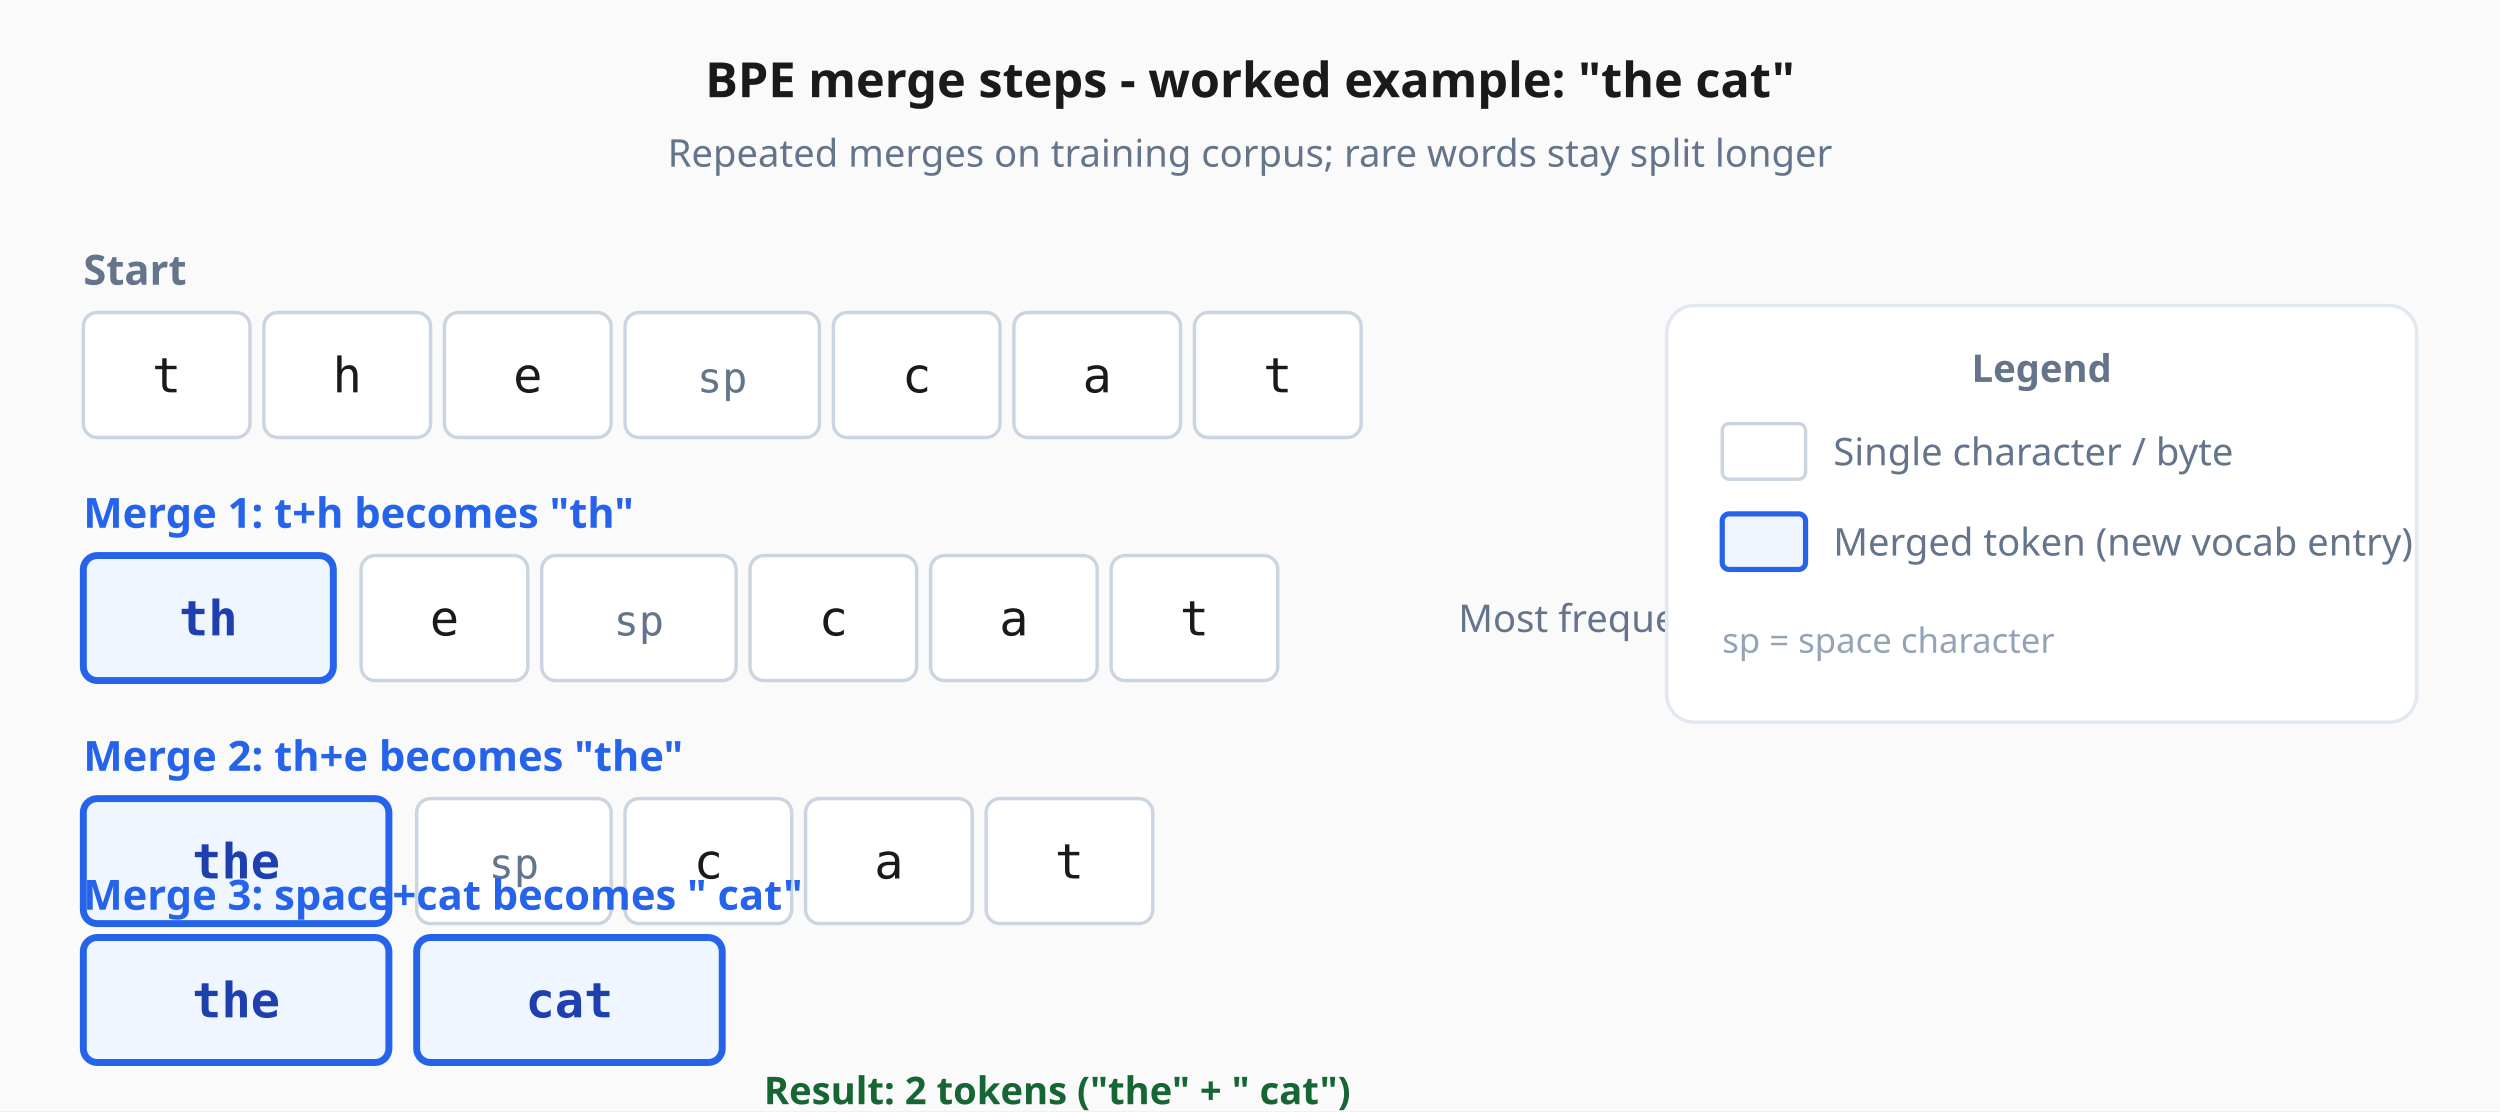
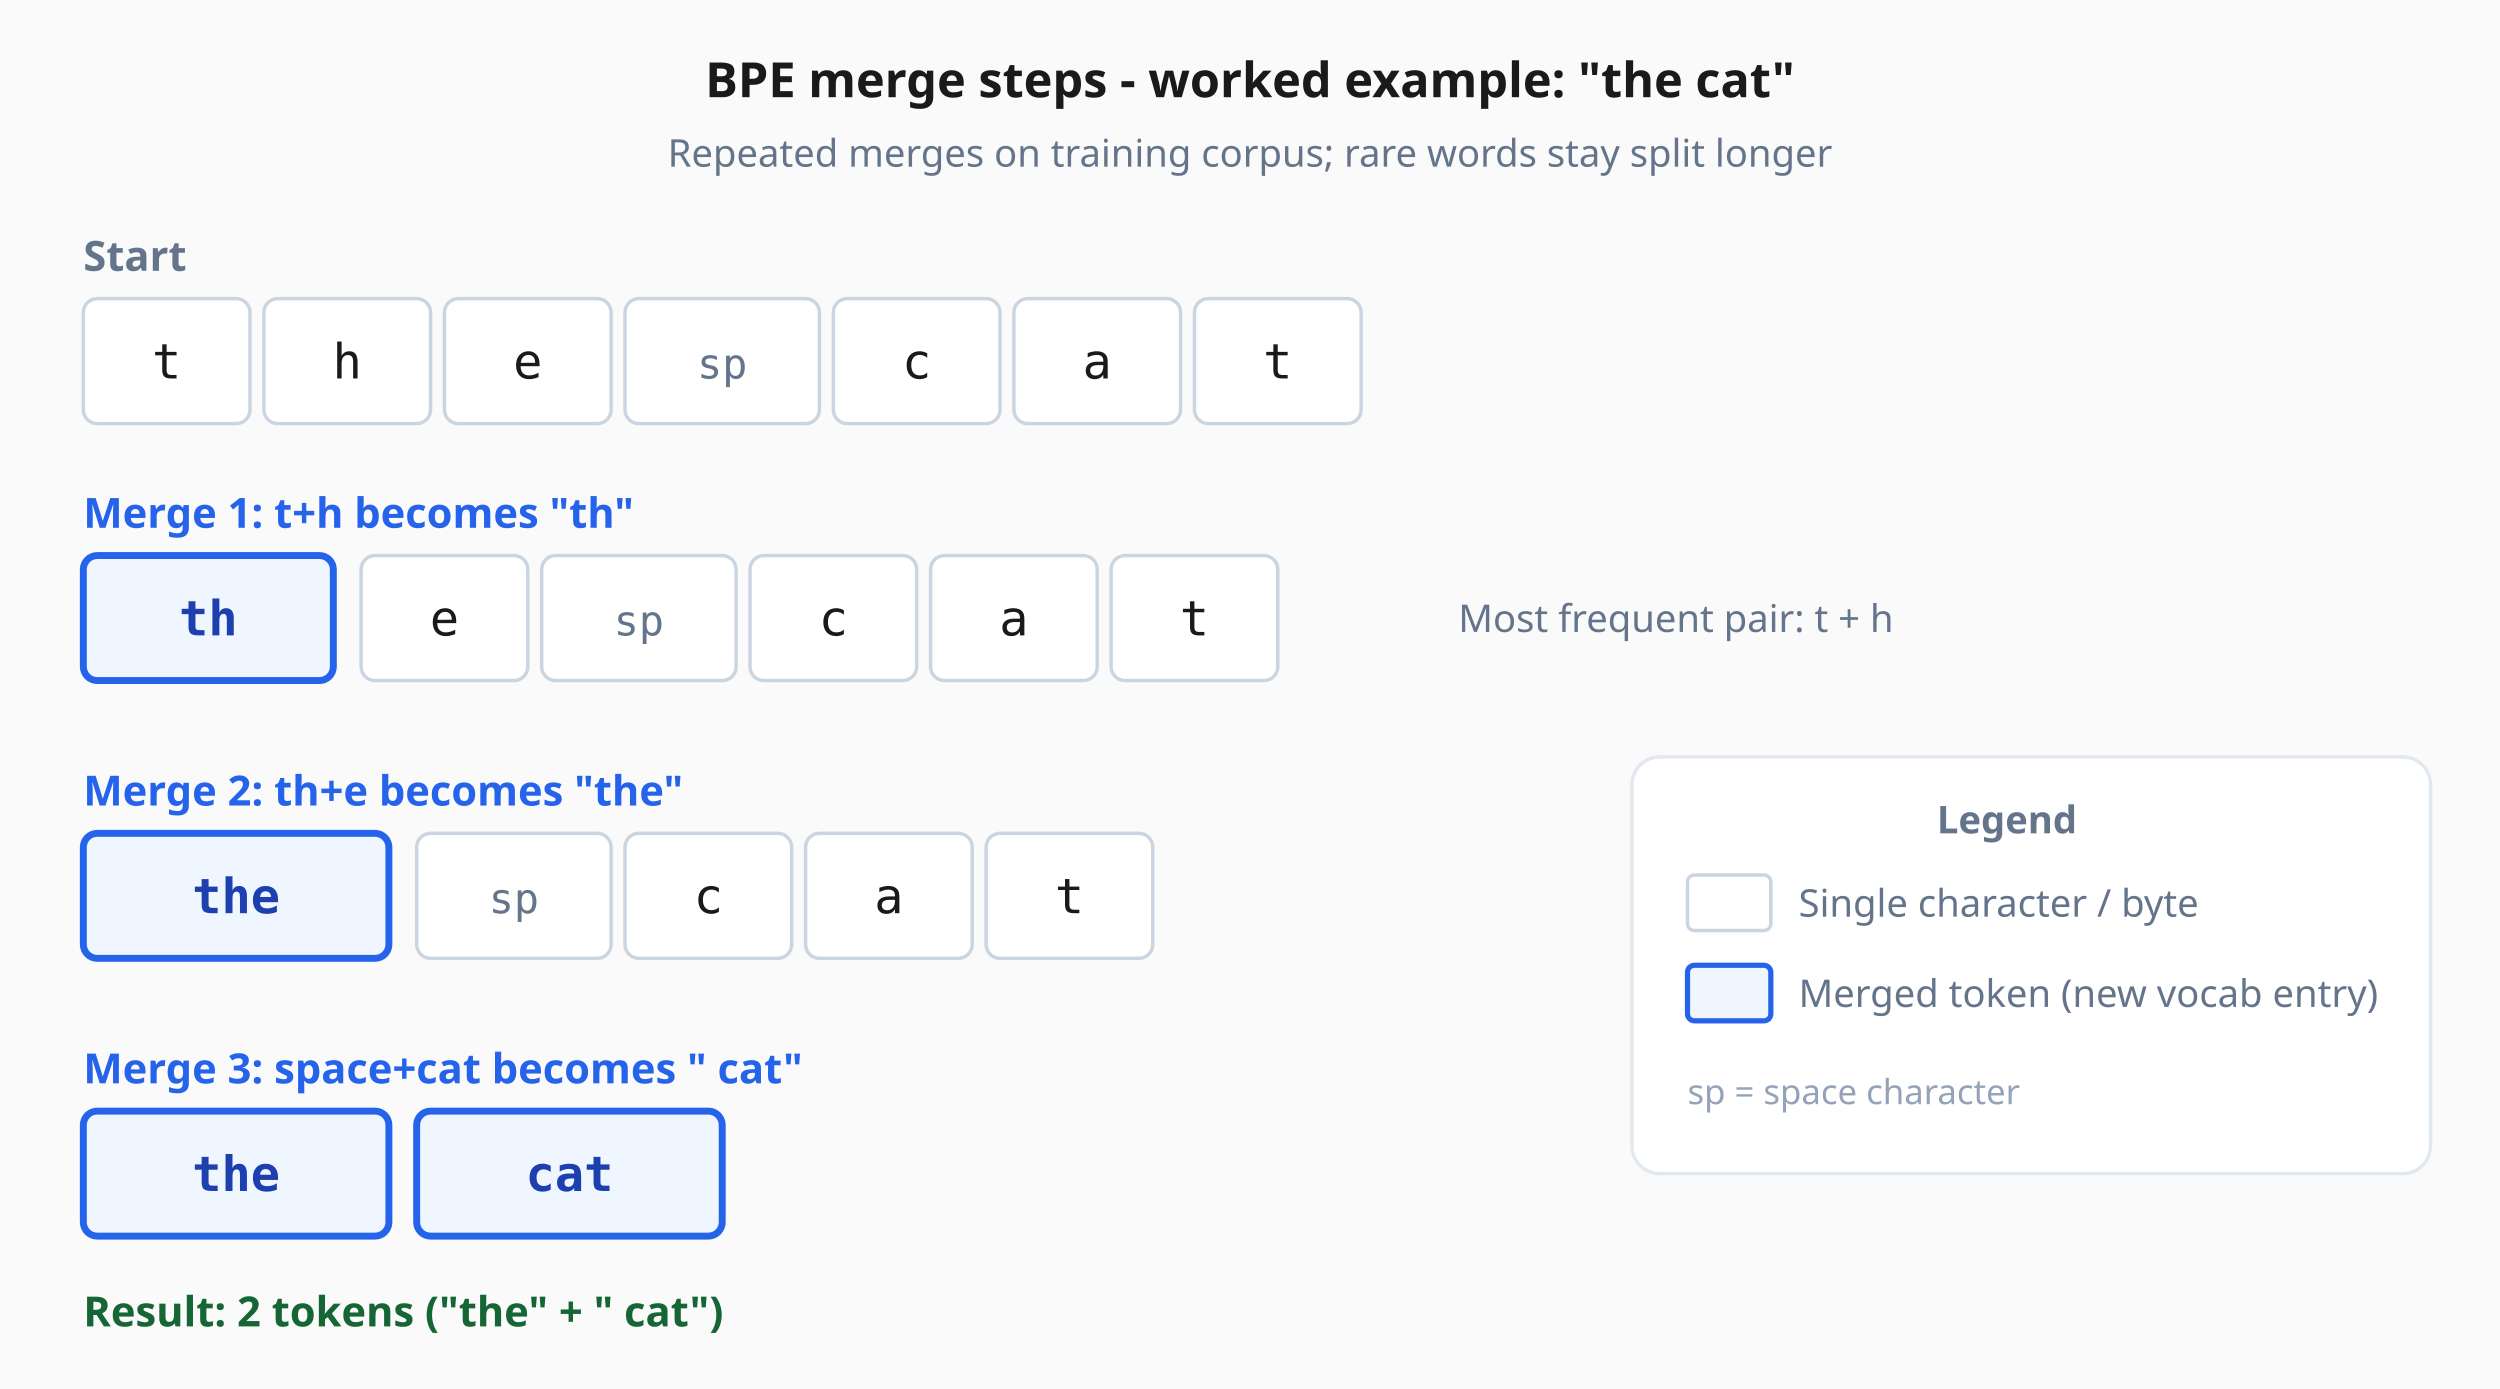
- <svg xmlns="http://www.w3.org/2000/svg" viewBox="0 0 720 320" role="img" aria-labelledby="title desc">
-   <rect width="720" height="320" fill="#fafafa" />
+ <svg xmlns="http://www.w3.org/2000/svg" viewBox="0 0 720 400" role="img" aria-labelledby="title desc">
+   <rect width="720" height="400" fill="#fafafa" />
  <text x="360" y="28" text-anchor="middle" font-family="system-ui, sans-serif" font-size="14" font-weight="600" fill="#1a1a1a">BPE merge steps - worked example: "the cat"</text>
  <text x="360" y="48" text-anchor="middle" font-family="system-ui, sans-serif" font-size="11" fill="#64748b">Repeated merges on training corpus; rare words stay split longer</text>
-   <text x="24" y="82" font-family="system-ui, sans-serif" font-size="12" font-weight="600" fill="#64748b">Start</text>
-   <g transform="translate(24, 90)">
-     <rect width="48" height="36" rx="4" fill="#fff" stroke="#cbd5e1" />
+   <text x="24" y="78" font-family="system-ui, sans-serif" font-size="12" font-weight="600" fill="#64748b">Start</text>
+   <g transform="translate(24, 86)">
+     <rect width="48" height="36" rx="4" fill="#ffffff" stroke="#cbd5e1" />
    <text x="24" y="23" text-anchor="middle" font-family="ui-monospace, monospace" font-size="14" fill="#1a1a1a">t</text>
-     <rect x="52" width="48" height="36" rx="4" fill="#fff" stroke="#cbd5e1" />
+     <rect x="52" width="48" height="36" rx="4" fill="#ffffff" stroke="#cbd5e1" />
    <text x="76" y="23" text-anchor="middle" font-family="ui-monospace, monospace" font-size="14" fill="#1a1a1a">h</text>
-     <rect x="104" width="48" height="36" rx="4" fill="#fff" stroke="#cbd5e1" />
+     <rect x="104" width="48" height="36" rx="4" fill="#ffffff" stroke="#cbd5e1" />
    <text x="128" y="23" text-anchor="middle" font-family="ui-monospace, monospace" font-size="14" fill="#1a1a1a">e</text>
-     <rect x="156" width="56" height="36" rx="4" fill="#fff" stroke="#cbd5e1" />
+     <rect x="156" width="56" height="36" rx="4" fill="#ffffff" stroke="#cbd5e1" />
    <text x="184" y="23" text-anchor="middle" font-family="ui-monospace, monospace" font-size="12" fill="#64748b">sp</text>
-     <rect x="216" width="48" height="36" rx="4" fill="#fff" stroke="#cbd5e1" />
+     <rect x="216" width="48" height="36" rx="4" fill="#ffffff" stroke="#cbd5e1" />
    <text x="240" y="23" text-anchor="middle" font-family="ui-monospace, monospace" font-size="14" fill="#1a1a1a">c</text>
-     <rect x="268" width="48" height="36" rx="4" fill="#fff" stroke="#cbd5e1" />
+     <rect x="268" width="48" height="36" rx="4" fill="#ffffff" stroke="#cbd5e1" />
    <text x="292" y="23" text-anchor="middle" font-family="ui-monospace, monospace" font-size="14" fill="#1a1a1a">a</text>
-     <rect x="320" width="48" height="36" rx="4" fill="#fff" stroke="#cbd5e1" />
+     <rect x="320" width="48" height="36" rx="4" fill="#ffffff" stroke="#cbd5e1" />
    <text x="344" y="23" text-anchor="middle" font-family="ui-monospace, monospace" font-size="14" fill="#1a1a1a">t</text>
  </g>
  <text x="24" y="152" font-family="system-ui, sans-serif" font-size="12" font-weight="600" fill="#2563eb">Merge 1: t+h becomes "th"</text>
  <g transform="translate(24, 160)">
    <rect width="72" height="36" rx="4" fill="#eff6ff" stroke="#2563eb" stroke-width="2" />
    <text x="36" y="23" text-anchor="middle" font-family="ui-monospace, monospace" font-size="14" font-weight="600" fill="#1e40af">th</text>
-     <rect x="80" width="48" height="36" rx="4" fill="#fff" stroke="#cbd5e1" />
+     <rect x="80" width="48" height="36" rx="4" fill="#ffffff" stroke="#cbd5e1" />
    <text x="104" y="23" text-anchor="middle" font-family="ui-monospace, monospace" font-size="14" fill="#1a1a1a">e</text>
-     <rect x="132" width="56" height="36" rx="4" fill="#fff" stroke="#cbd5e1" />
+     <rect x="132" width="56" height="36" rx="4" fill="#ffffff" stroke="#cbd5e1" />
    <text x="160" y="23" text-anchor="middle" font-family="ui-monospace, monospace" font-size="12" fill="#64748b">sp</text>
-     <rect x="192" width="48" height="36" rx="4" fill="#fff" stroke="#cbd5e1" />
+     <rect x="192" width="48" height="36" rx="4" fill="#ffffff" stroke="#cbd5e1" />
    <text x="216" y="23" text-anchor="middle" font-family="ui-monospace, monospace" font-size="14" fill="#1a1a1a">c</text>
-     <rect x="244" width="48" height="36" rx="4" fill="#fff" stroke="#cbd5e1" />
+     <rect x="244" width="48" height="36" rx="4" fill="#ffffff" stroke="#cbd5e1" />
    <text x="268" y="23" text-anchor="middle" font-family="ui-monospace, monospace" font-size="14" fill="#1a1a1a">a</text>
-     <rect x="296" width="48" height="36" rx="4" fill="#fff" stroke="#cbd5e1" />
+     <rect x="296" width="48" height="36" rx="4" fill="#ffffff" stroke="#cbd5e1" />
    <text x="320" y="23" text-anchor="middle" font-family="ui-monospace, monospace" font-size="14" fill="#1a1a1a">t</text>
  </g>
  <text x="420" y="182" font-family="system-ui, sans-serif" font-size="11" fill="#64748b">Most frequent pair: t + h</text>
-   <text x="24" y="222" font-family="system-ui, sans-serif" font-size="12" font-weight="600" fill="#2563eb">Merge 2: th+e becomes "the"</text>
-   <g transform="translate(24, 230)">
+   <text x="24" y="232" font-family="system-ui, sans-serif" font-size="12" font-weight="600" fill="#2563eb">Merge 2: th+e becomes "the"</text>
+   <g transform="translate(24, 240)">
    <rect width="88" height="36" rx="4" fill="#eff6ff" stroke="#2563eb" stroke-width="2" />
    <text x="44" y="23" text-anchor="middle" font-family="ui-monospace, monospace" font-size="14" font-weight="600" fill="#1e40af">the</text>
-     <rect x="96" width="56" height="36" rx="4" fill="#fff" stroke="#cbd5e1" />
+     <rect x="96" width="56" height="36" rx="4" fill="#ffffff" stroke="#cbd5e1" />
    <text x="124" y="23" text-anchor="middle" font-family="ui-monospace, monospace" font-size="12" fill="#64748b">sp</text>
-     <rect x="156" width="48" height="36" rx="4" fill="#fff" stroke="#cbd5e1" />
+     <rect x="156" width="48" height="36" rx="4" fill="#ffffff" stroke="#cbd5e1" />
    <text x="180" y="23" text-anchor="middle" font-family="ui-monospace, monospace" font-size="14" fill="#1a1a1a">c</text>
-     <rect x="208" width="48" height="36" rx="4" fill="#fff" stroke="#cbd5e1" />
+     <rect x="208" width="48" height="36" rx="4" fill="#ffffff" stroke="#cbd5e1" />
    <text x="232" y="23" text-anchor="middle" font-family="ui-monospace, monospace" font-size="14" fill="#1a1a1a">a</text>
-     <rect x="260" width="48" height="36" rx="4" fill="#fff" stroke="#cbd5e1" />
+     <rect x="260" width="48" height="36" rx="4" fill="#ffffff" stroke="#cbd5e1" />
    <text x="284" y="23" text-anchor="middle" font-family="ui-monospace, monospace" font-size="14" fill="#1a1a1a">t</text>
  </g>
-   <text x="24" y="262" font-family="system-ui, sans-serif" font-size="12" font-weight="600" fill="#2563eb">Merge 3: space+cat becomes " cat"</text>
-   <g transform="translate(24, 270)">
+   <text x="24" y="312" font-family="system-ui, sans-serif" font-size="12" font-weight="600" fill="#2563eb">Merge 3: space+cat becomes " cat"</text>
+   <g transform="translate(24, 320)">
    <rect width="88" height="36" rx="4" fill="#eff6ff" stroke="#2563eb" stroke-width="2" />
    <text x="44" y="23" text-anchor="middle" font-family="ui-monospace, monospace" font-size="14" font-weight="600" fill="#1e40af">the</text>
    <rect x="96" width="88" height="36" rx="4" fill="#eff6ff" stroke="#2563eb" stroke-width="2" />
    <text x="140" y="23" text-anchor="middle" font-family="ui-monospace, monospace" font-size="14" font-weight="600" fill="#1e40af"> cat</text>
  </g>
-   <text x="220" y="318" font-family="system-ui, sans-serif" font-size="11" fill="#166534" font-weight="600">Result: 2 tokens ("the" + " cat")</text>
-   <rect x="480" y="88" width="216" height="120" rx="8" fill="#fff" stroke="#e2e8f0" />
-   <text x="588" y="110" text-anchor="middle" font-family="system-ui, sans-serif" font-size="11" font-weight="600" fill="#64748b">Legend</text>
-   <rect x="496" y="122" width="24" height="16" rx="2" fill="#fff" stroke="#cbd5e1" />
-   <text x="528" y="134" font-family="system-ui, sans-serif" font-size="11" fill="#64748b">Single character / byte</text>
-   <rect x="496" y="148" width="24" height="16" rx="2" fill="#eff6ff" stroke="#2563eb" stroke-width="1.5" />
-   <text x="528" y="160" font-family="system-ui, sans-serif" font-size="11" fill="#64748b">Merged token (new vocab entry)</text>
-   <text x="496" y="188" font-family="system-ui, sans-serif" font-size="10" fill="#94a3b8">sp = space character</text>
+   <text x="24" y="382" font-family="system-ui, sans-serif" font-size="12" fill="#166534" font-weight="600">Result: 2 tokens ("the" + " cat")</text>
+   <rect x="470" y="218" width="230" height="120" rx="8" fill="#ffffff" stroke="#e2e8f0" />
+   <text x="578" y="240" text-anchor="middle" font-family="system-ui, sans-serif" font-size="11" font-weight="600" fill="#64748b">Legend</text>
+   <rect x="486" y="252" width="24" height="16" rx="2" fill="#ffffff" stroke="#cbd5e1" />
+   <text x="518" y="264" font-family="system-ui, sans-serif" font-size="11" fill="#64748b">Single character / byte</text>
+   <rect x="486" y="278" width="24" height="16" rx="2" fill="#eff6ff" stroke="#2563eb" stroke-width="1.5" />
+   <text x="518" y="290" font-family="system-ui, sans-serif" font-size="11" fill="#64748b">Merged token (new vocab entry)</text>
+   <text x="486" y="318" font-family="system-ui, sans-serif" font-size="10" fill="#94a3b8">sp = space character</text>
</svg>
